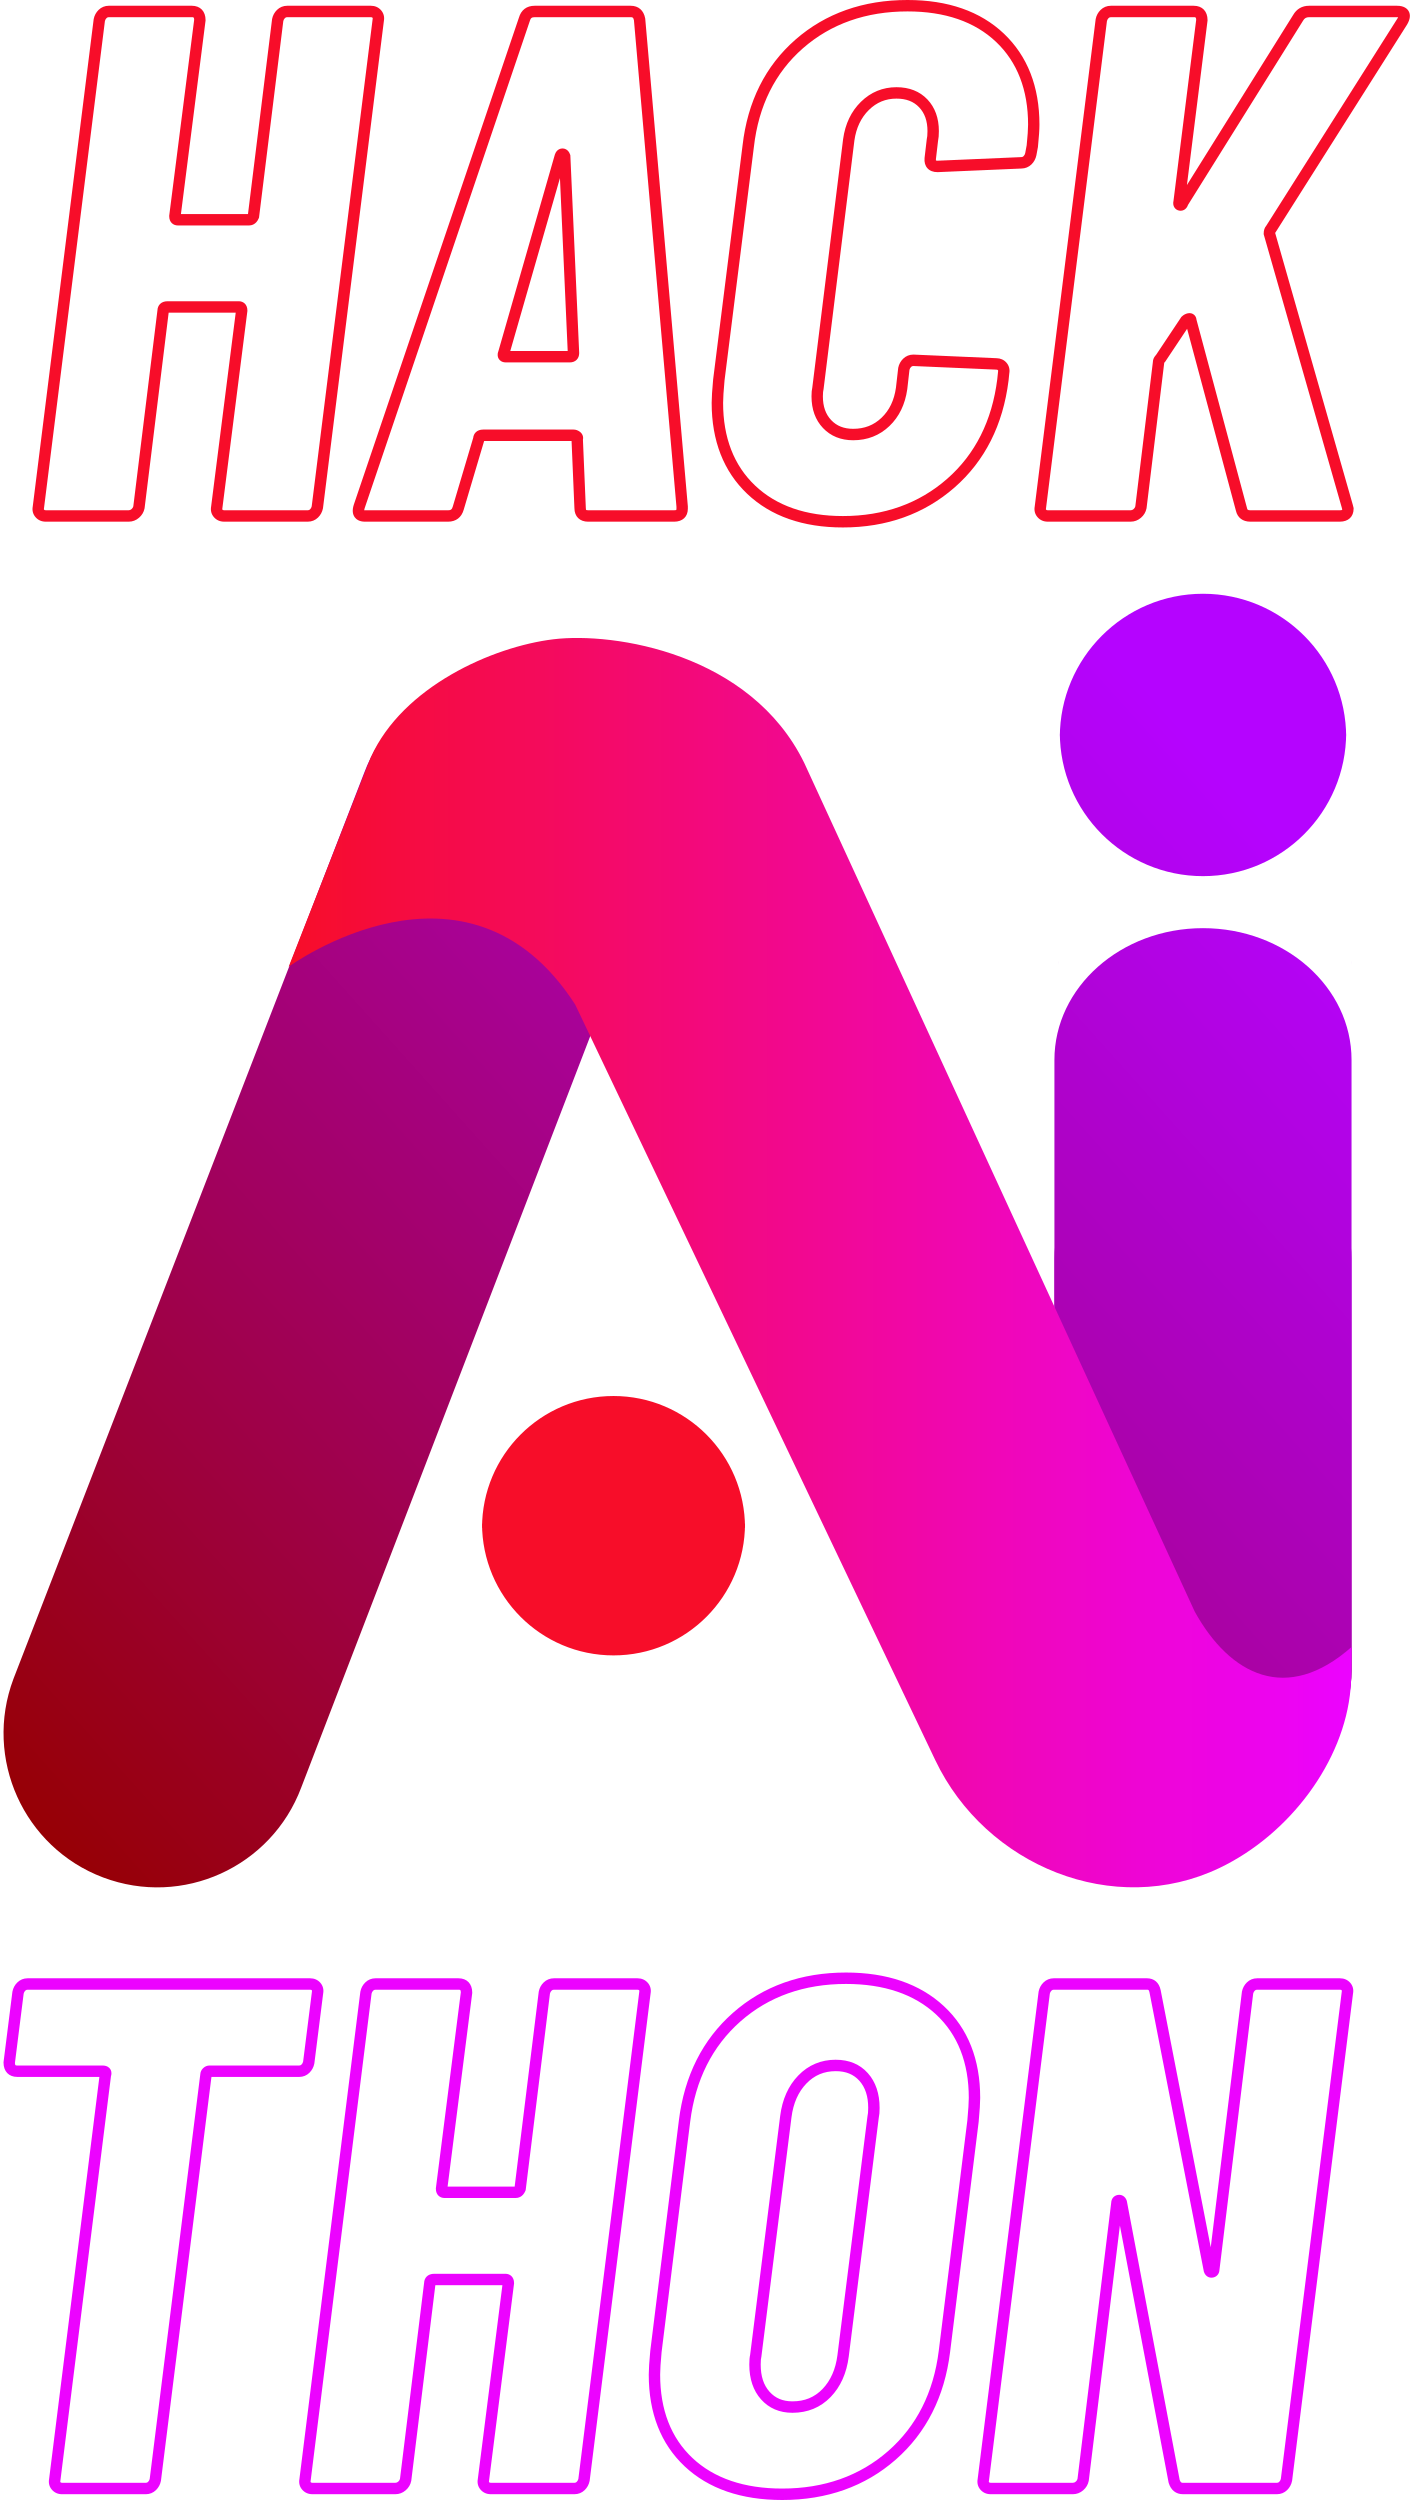
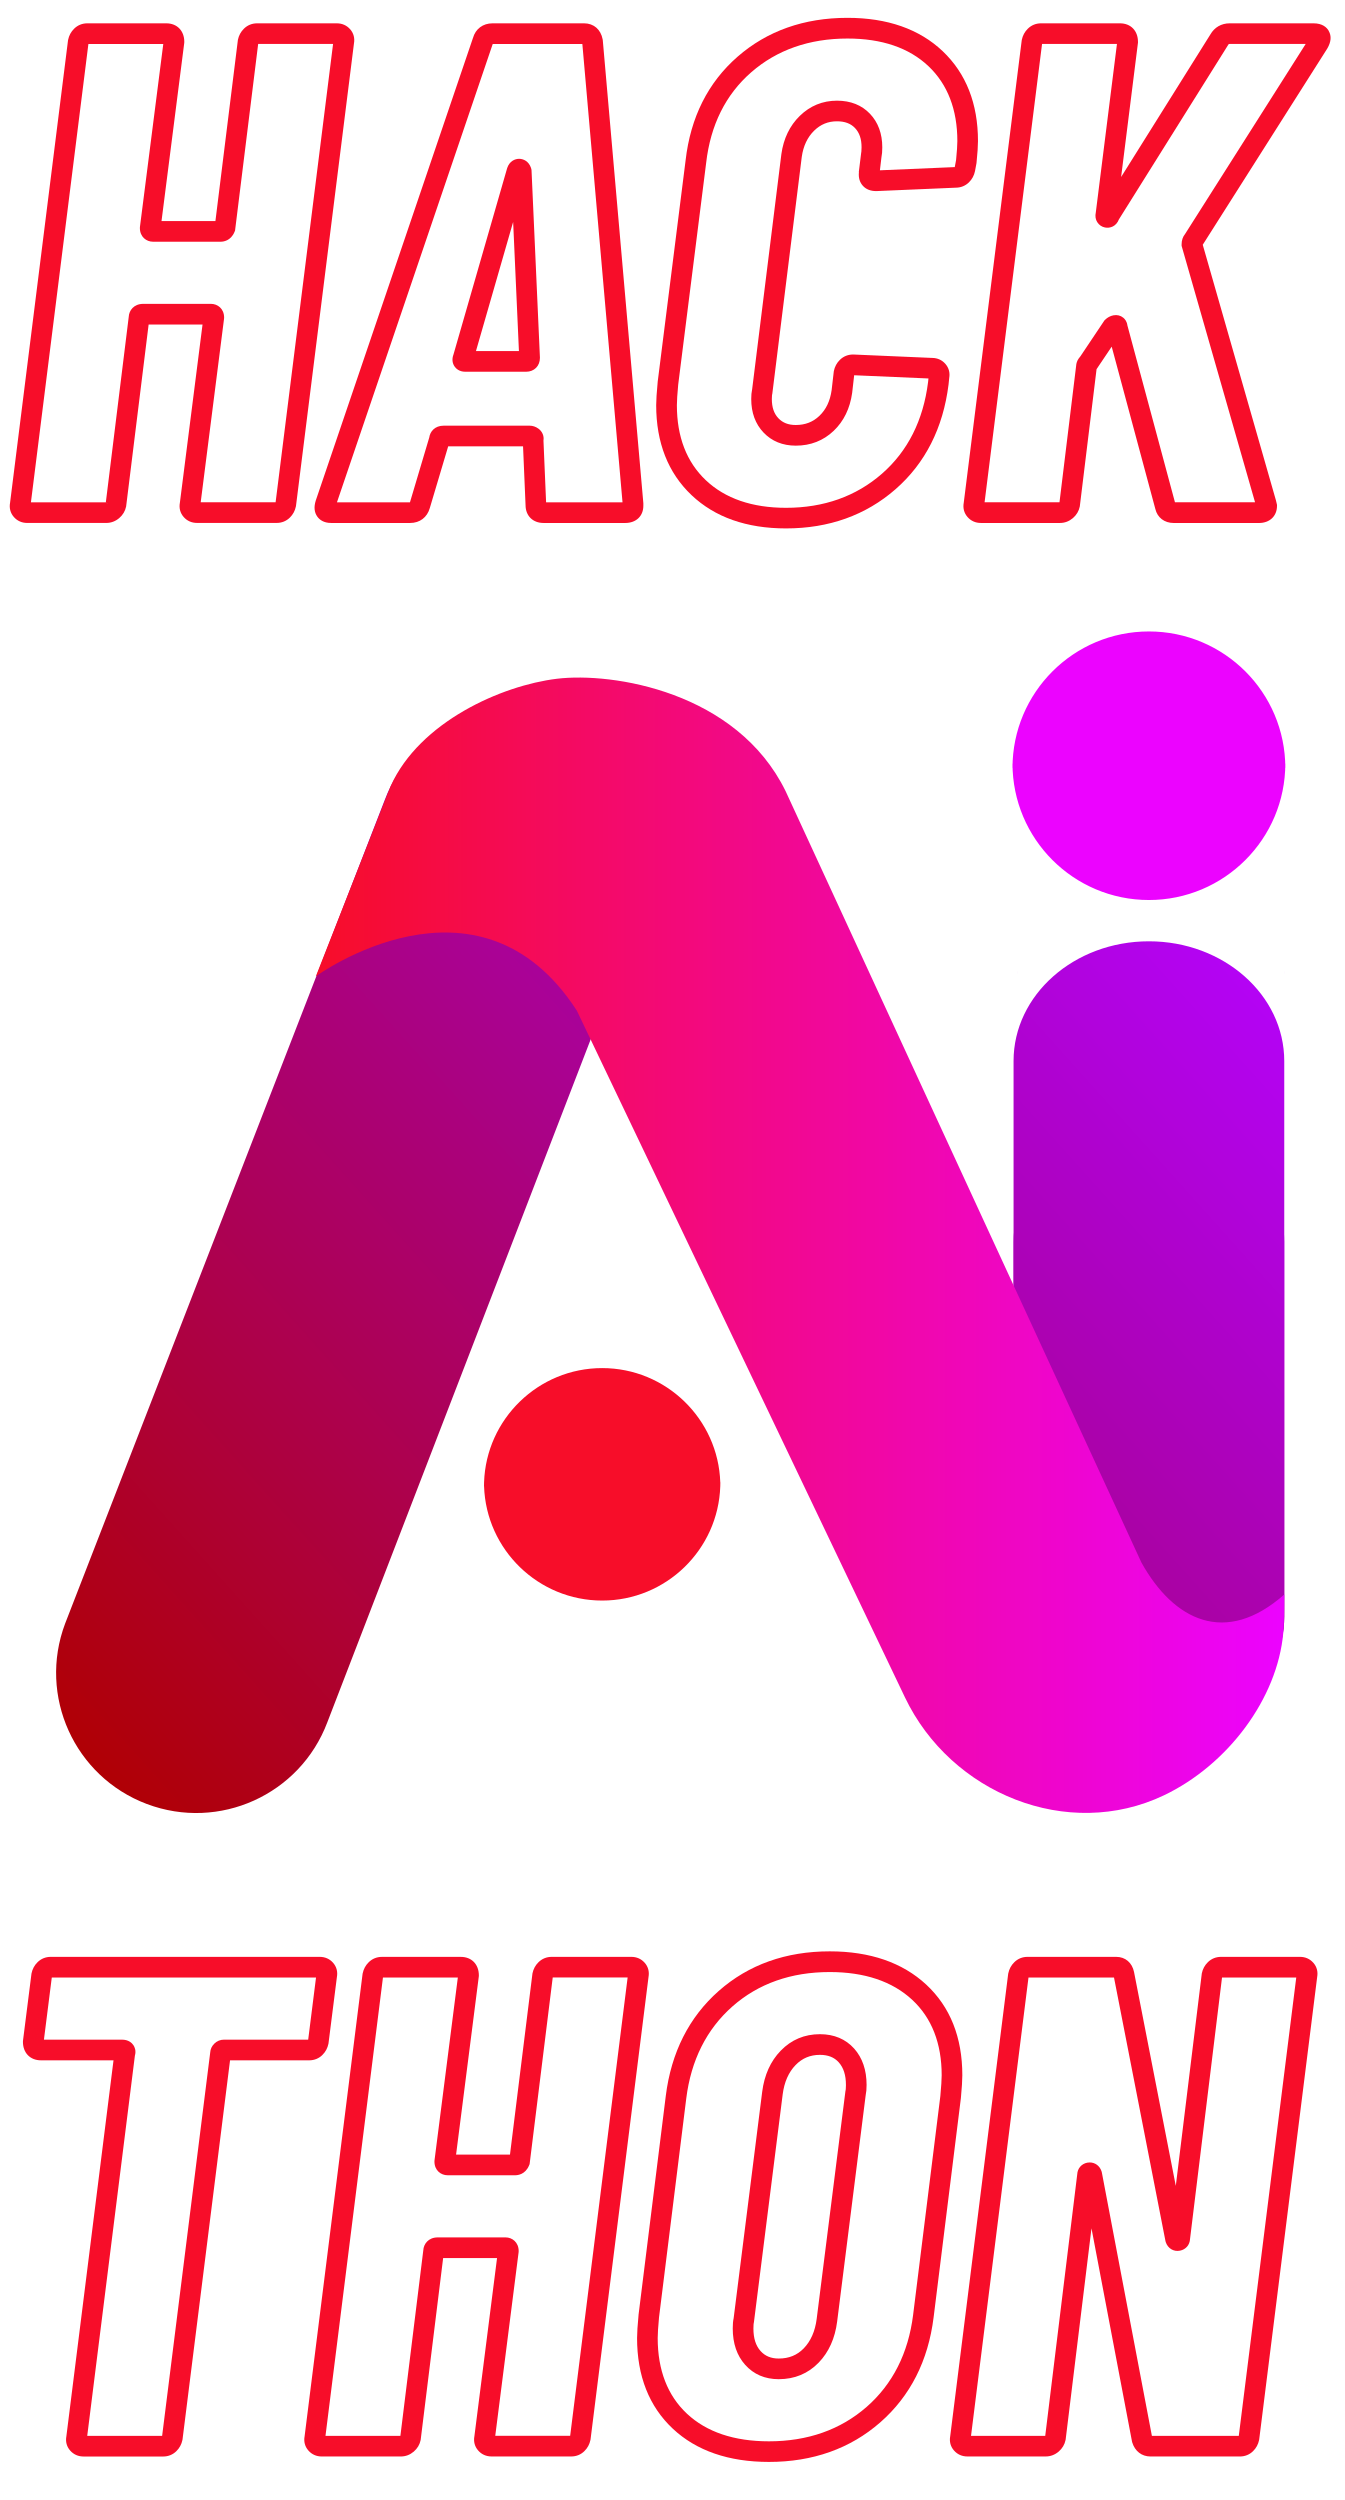
- <svg xmlns="http://www.w3.org/2000/svg" xmlns:xlink="http://www.w3.org/1999/xlink" fill="none" height="287" viewBox="0 0 162 287" width="162">
-   <linearGradient id="a">
-     <stop offset="0" stop-color="#960000" />
-     <stop offset="1" stop-color="#b503ff" />
-   </linearGradient>
-   <linearGradient id="b" gradientUnits="userSpaceOnUse" x1="39.683" x2="179.183" xlink:href="#a" y1="256.737" y2="131.882" />
-   <linearGradient id="c" gradientUnits="userSpaceOnUse" x1="33.997" x2="173.497" xlink:href="#a" y1="250.385" y2="125.529" />
-   <linearGradient id="d" gradientUnits="userSpaceOnUse" x1="18.297" x2="158.577" xlink:href="#a" y1="234.006" y2="108.84" />
-   <linearGradient id="e" gradientUnits="userSpaceOnUse" x1="3.363" x2="143.643" xlink:href="#a" y1="217.159" y2="91.993" />
-   <linearGradient id="f" gradientUnits="userSpaceOnUse" x1="-15.878" x2="137.574" xlink:href="#a" y1="222.893" y2="85.551" />
-   <linearGradient id="g" gradientUnits="userSpaceOnUse" x1="-14.403" x2="125.721" xlink:href="#a" y1="194.271" y2="68.86" />
-   <linearGradient id="h" gradientUnits="userSpaceOnUse" x1="33.143" x2="155.161" y1="144.949" y2="144.949">
-     <stop offset="0" stop-color="#f70d29" />
-     <stop offset="1" stop-color="#ec03ff" />
-   </linearGradient>
-   <path d="m138.102 129.395c-9.419 0-17.055 6.774-17.055 15.13v47.35c0 8.355 7.636 15.13 17.055 15.13s17.055-6.775 17.055-15.13v-47.35c0-8.356-7.636-15.13-17.055-15.13z" fill="url(#b)" />
-   <path d="m138.102 106.553c-9.419 0-17.055 6.774-17.055 15.13v70.098c0 8.356 7.636 15.13 17.055 15.13s17.055-6.774 17.055-15.13v-70.098c0-8.356-7.636-15.13-17.055-15.13z" fill="url(#c)" />
-   <g opacity=".2">
-     <path d="m155.158 110.26c0 .083-.013.163-.013.246 0 .084.013.163.013.247z" fill="url(#d)" />
-     <path d="m121.551 110.755c0-.084.013-.163.013-.247 0-.083-.013-.163-.013-.246z" fill="url(#e)" />
+ <svg xmlns="http://www.w3.org/2000/svg" xmlns:xlink="http://www.w3.org/1999/xlink" viewBox="0 0 578 1075">
+   <defs>
+     <style>
+       .cls-1 {
+         mix-blend-mode: overlay;
+         opacity: .2;
+       }
+ 
+       .cls-2 {
+         fill: url(#linear-gradient);
+       }
+ 
+       .cls-2, .cls-3, .cls-4, .cls-5, .cls-6, .cls-7, .cls-8 {
+         stroke-width: 0px;
+       }
+ 
+       .cls-9 {
+         fill: #ec03ff;
+         stroke: #ec03ff;
+         stroke-miterlimit: 10;
+         stroke-width: 5.13px;
+       }
+ 
+       .cls-3 {
+         fill: url(#linear-gradient-4);
+       }
+ 
+       .cls-4 {
+         fill: url(#linear-gradient-2);
+       }
+ 
+       .cls-5 {
+         fill: url(#linear-gradient-3);
+       }
+ 
+       .cls-6 {
+         fill: url(#linear-gradient-5);
+       }
+ 
+       .cls-7 {
+         fill: url(#linear-gradient-6);
+       }
+ 
+       .cls-10 {
+         isolation: isolate;
+       }
+ 
+       .cls-8 {
+         fill: #f70d29;
+       }
+     </style>
+     <linearGradient id="linear-gradient" x1="158.15" y1="915.98" x2="633.14" y2="489.78" gradientUnits="userSpaceOnUse">
+       <stop offset="0" stop-color="#960000" />
+       <stop offset="1" stop-color="#b503ff" />
+     </linearGradient>
+     <linearGradient id="linear-gradient-2" x1="138.75" y1="894.36" x2="613.74" y2="468.16" xlink:href="#linear-gradient" />
+     <linearGradient id="linear-gradient-3" x1="86.49" y1="836.12" x2="561.48" y2="409.91" xlink:href="#linear-gradient" />
+     <linearGradient id="linear-gradient-4" x1="35.34" y1="779.11" x2="510.32" y2="352.9" xlink:href="#linear-gradient" />
+     <linearGradient id="linear-gradient-5" x1="-26.41" y1="703.35" x2="450.69" y2="275.25" gradientUnits="userSpaceOnUse">
+       <stop offset="0" stop-color="#b00000" />
+       <stop offset="1" stop-color="#a503ff" />
+     </linearGradient>
+     <linearGradient id="linear-gradient-6" x1="135.82" y1="535.46" x2="552.23" y2="535.46" gradientUnits="userSpaceOnUse">
+       <stop offset="0" stop-color="#f70d29" />
+       <stop offset="1" stop-color="#ec03ff" />
+     </linearGradient>
+   </defs>
+   <g class="cls-10">
+     <g id="Layer_2" data-name="Layer 2">
+       <g>
+         <g>
+           <g>
+             <path class="cls-2" d="M494.03,482.51c-32.14,0-58.2,23.06-58.2,51.5v161.18c0,28.44,26.06,51.5,58.2,51.5s58.2-23.06,58.2-51.5v-161.18c0-28.44-26.06-51.5-58.2-51.5Z" />
+             <path class="cls-4" d="M494.03,404.76c-32.14,0-58.2,23.06-58.2,51.5v238.62c0,28.44,26.06,51.5,58.2,51.5s58.2-23.06,58.2-51.5v-238.62c0-28.44-26.06-51.5-58.2-51.5Z" />
+             <g class="cls-1">
+               <path class="cls-5" d="M552.23,417.38c0,.28-.04.55-.05.83,0,.28.05.55.05.83v-1.67Z" />
+               <path class="cls-3" d="M437.54,419.05c0-.28.04-.55.05-.83,0-.28-.05-.55-.05-.83v1.67Z" />
+             </g>
+           </g>
+           <path class="cls-9" d="M550.12,328.34v1.84c0-30.98-25.11-56.09-56.09-56.09s-56.09,25.12-56.09,56.09v-1.84c0,30.98,25.12,56.1,56.09,56.1s56.09-25.12,56.09-56.1Z" />
+           <path class="cls-6" d="M63.14,775.72c-31.13-11.73-46.86-46.48-35.13-77.6l137.43-354.14c11.73-31.13,46.47-46.86,77.61-35.13v-2.23c31.13,11.72,46.86,46.47,35.13,77.6l-137.43,356.37c-11.73,31.13-46.47,46.86-77.6,35.13h0Z" />
+         </g>
+         <path class="cls-7" d="M552.23,685.64c-25.32,22.34-47.57,11.14-61.43-13.77l-153.01-331.71c-20.99-42.85-74.45-51.17-98.28-48.3-23.83,2.88-59.02,18.51-71.49,46.06l-32.21,81.9s69.81-51,112.26,14.81l141.07,295.26c19.75,41.35,70.04,61.83,111.39,42.08,27.45-13.12,48.77-41.61,51.28-69.86.41-4.56.41-16.48.41-16.48Z" />
+         <path class="cls-8" d="M309.72,637.43c-.88-27.25-23.32-49.15-50.78-49.15s-49.91,21.9-50.79,49.15l-.03,1.66h.03c.88,27.25,23.32,49.15,50.79,49.15s49.9-21.9,50.78-49.15l.03-1.66h-.03Z" />
+       </g>
+       <g>
+         <path class="cls-8" d="M150.6,12.63l-.05-.06c-1.46-1.66-3.44-2.54-5.74-2.54h-34.25c-2.17,0-4.13.79-5.66,2.3-1.35,1.32-2.22,2.94-2.6,4.79l-9.67,77.94h-23.18l9.77-76.56.03-.5c0-4.77-3.11-7.97-7.75-7.97h-33.95c-2.17,0-4.13.79-5.66,2.3-1.35,1.32-2.22,2.93-2.6,4.8l-.04.2L4.33,216.18c-.42,2.31.14,4.44,1.64,6.14,1.46,1.67,3.44,2.55,5.75,2.55h33.95c2.09,0,3.97-.71,5.6-2.1,1.56-1.34,2.56-3.01,2.96-4.97l9.68-78.26h23.18l-9.74,76.63c-.43,2.31.14,4.44,1.63,6.14,1.46,1.67,3.45,2.55,5.75,2.55h34.25c2.17,0,4.13-.79,5.66-2.3,1.34-1.31,2.21-2.92,2.59-4.78l.04-.21,24.93-198.87c.41-2.28-.14-4.38-1.6-6.09ZM90.73,130.66h-29.14c-4.09,0-6.1,2.9-6.23,5.53l-9.85,79.8H13.3L38.01,18.91h32.2l-10.03,78.62-.03.5c0,3.88,2.84,5.91,5.64,5.91h29.14c.98,0,4.3-.3,5.91-4.23l.23-.55,9.94-80.26h32.21s-24.71,197.08-24.71,197.08h-32.21l10.03-78.85.04-.56c0-3.88-2.84-5.91-5.64-5.91ZM46.34,216.55l-.63-.35.18.02.45.33s0,0,0,0ZM45.51,216.03v.06s-.06-.03-.06-.03c.01,0,.03-.02.06-.03Z" />
+         <path class="cls-8" d="M259.18,17.21l-.05-.32c-.79-4.23-3.85-6.86-7.97-6.86h-39.36c-4.15,0-7.31,2.37-8.43,6.31l-67.61,198.95c-.86,2.76-.62,5.09.73,6.92.89,1.22,2.65,2.67,5.91,2.67h33.95c4.17,0,7.34-2.41,8.47-6.43l7.9-26.52h32.19l1.08,25.34c.03,4.55,3.14,7.61,7.75,7.61h35.15c4.63,0,7.75-2.97,7.75-7.38v-1.12s-17.45-199.16-17.45-199.16ZM231.54,184.33c-1.18-.86-2.46-1.29-3.82-1.29h-36.95c-3.81,0-5.84,2.54-6.19,5.08l-8.3,27.88h-31.39L211.82,19.07l.05-.16h38.54l17.27,197.08h-32.86l-1.13-26.56c.32-1.93-.49-3.88-2.15-5.1Z" />
+         <path class="cls-8" d="M228.32,72.17c-.98-2.86-3.28-3.88-5.1-3.88s-4.15,1.03-5.13,3.96l-23.11,80.24c-.68,1.82-.52,3.61.45,5.05.58.86,1.96,2.31,4.66,2.31h26.14c1.68,0,3.19-.59,4.27-1.67,1.08-1.08,1.67-2.6,1.67-4.34l-3.62-80.77-.22-.9ZM223.15,150.97h-18.49l15.99-55.53,2.49,55.53Z" />
+         <path class="cls-8" d="M369.33,73.98v.1c-.23,2.36.35,4.32,1.71,5.82,1.37,1.51,3.29,2.27,5.73,2.27h.06l34.23-1.47c2.14-.02,4.07-.81,5.59-2.3,1.34-1.31,2.21-2.93,2.6-4.82l.62-3.32.04-.32c.42-4.12.62-7.16.62-9.28,0-16.1-5.12-29.11-15.21-38.68-10.03-9.5-23.79-14.31-40.91-14.31-18.65,0-34.54,5.62-47.23,16.69-12.73,11.1-20.25,26.1-22.37,44.57l-12.02,95.36v.11c-.42,4.4-.63,7.71-.63,9.83,0,16.11,5.12,29.12,15.21,38.68,10.02,9.5,23.68,14.31,40.61,14.31,18.45,0,34.29-5.67,47.08-16.84,12.8-11.18,20.48-26.33,22.82-45.06l.28-2.78c.4-2.28-.17-4.39-1.66-6.09-1.44-1.64-3.39-2.52-5.59-2.54l-33.96-1.47h-.14c-2.17,0-4.13.79-5.66,2.3-1.35,1.32-2.22,2.94-2.61,4.88l-.94,8.15c-.67,4.7-2.39,8.32-5.27,11.06-2.77,2.64-6.09,3.92-10.16,3.92-3.17,0-5.6-.94-7.45-2.89-1.91-2-2.83-4.71-2.83-8.27,0-1.4.12-1.99.16-2.14l.05-.21,12.66-101.79c.66-4.66,2.44-8.44,5.32-11.26,2.77-2.71,5.98-4.03,9.81-4.03,3.37,0,5.9.94,7.75,2.88,1.91,2.01,2.83,4.71,2.83,8.27,0,1.74-.15,2.38-.17,2.44l-1.01,8.23ZM323.39,167.56c-.24,1.09-.36,2.41-.36,4.03,0,5.87,1.78,10.71,5.28,14.39,3.56,3.75,8.23,5.65,13.89,5.65,6.36,0,11.84-2.14,16.28-6.37,4.33-4.12,7.01-9.61,7.95-16.33l.86-7.57,31.95,1.38-.17,1.57c-2.06,16.45-8.74,29.71-19.84,39.4-11.13,9.72-25,14.65-41.24,14.65-14.58,0-26.19-4-34.5-11.88-8.25-7.81-12.43-18.66-12.43-32.23,0-1.84.19-4.85.57-8.9l12.02-95.34c1.86-16.24,8.38-29.34,19.39-38.94,11.03-9.62,24.96-14.5,41.39-14.5,14.77,0,26.48,4,34.8,11.88,8.25,7.82,12.43,18.67,12.43,32.23,0,1.77-.19,4.54-.55,8.16l-.56,3.01-32.19,1.38.66-5.61c.24-1.11.36-2.52.36-4.29,0-5.86-1.78-10.7-5.28-14.39-3.56-3.75-8.34-5.65-14.18-5.65-6.19,0-11.58,2.21-16.03,6.56-4.31,4.22-6.97,9.74-7.9,16.42l-12.59,101.3Z" />
+         <path class="cls-8" d="M571.35,13.26h0c-.86-1.48-2.7-3.23-6.53-3.23h-36.05c-3.58,0-6.54,1.71-8.3,4.77l-38.39,61.31,7.25-57.79v-.32c0-4.77-3.1-7.97-7.74-7.97h-33.95c-2.17,0-4.12.79-5.66,2.3-1.35,1.32-2.22,2.94-2.6,4.8l-.04.2-24.93,198.86c-.42,2.31.14,4.43,1.64,6.14,1.46,1.67,3.45,2.55,5.75,2.55h33.95c2.09,0,3.97-.71,5.6-2.1,1.56-1.34,2.56-3.02,2.96-4.98l7.21-59.06,6.51-9.68,18.76,69.78c.87,3.73,3.91,6.05,7.92,6.05h36.65c4.63,0,7.75-2.97,7.75-7.38v-.43l-.45-1.9-31.48-109.93,53.49-84.29.07-.11c1.66-2.84,1.86-5.39.6-7.56ZM471.86,95.58c.75,1.18,1.92,1.98,3.29,2.24,2.16.44,4.83-.47,5.98-3.48l46.91-74.92.07-.12c.22-.4.26-.4.64-.4h32.69l-51.87,81.74c-.48.58-.85,1.25-1.09,1.97-.26.76-.39,1.57-.39,2.48v.62l31.58,110.27h-34.44l-20.45-76.06c-.21-1.7-1.08-2.74-1.78-3.31-1.16-.96-2.67-1.32-4.24-1.02-1.36.27-2.56.92-3.58,1.92l-.26.25-10.34,15.45c-.28.31-.54.65-.78,1-.65.94-1.02,2.06-1.07,3.16l-7.15,58.61h-32.21l24.71-197.08h32.21l-9.09,72.42c-.35,1.6-.13,3.03.64,4.25Z" />
+       </g>
+       <g>
+         <path class="cls-8" d="M138.63,883.63c1.34-1.31,2.21-2.92,2.61-4.86l3.62-28.6c.43-2.32-.13-4.46-1.64-6.18-1.46-1.66-3.45-2.54-5.74-2.54H21.81c-2.17,0-4.13.79-5.66,2.3-1.35,1.32-2.22,2.94-2.61,4.87l-3.65,28.85-.03.5c0,4.77,3.11,7.97,7.75,7.97h31.2l-20.27,161.67c-.43,2.31.14,4.44,1.64,6.14,1.46,1.67,3.44,2.55,5.75,2.55h34.25c2.17,0,4.13-.79,5.66-2.3,1.34-1.31,2.21-2.92,2.6-4.79l.04-.2,20.44-163.07h34.05c2.17,0,4.13-.79,5.66-2.3ZM58,883.95c.63-2.18-.12-3.76-.63-4.52-.6-.89-2.03-2.38-4.92-2.38H18.89l3.38-26.72h113.62s-3.37,26.72-3.37,26.72h-36.2c-1.58,0-3.02.59-4.16,1.71-1.08,1.06-1.7,2.4-1.77,3.8l-20.67,164.85h-32.21l20.49-163.46Z" />
+         <path class="cls-8" d="M277.21,844l-.09-.11c-1.45-1.6-3.4-2.44-5.65-2.44h-34.25c-2.17,0-4.12.79-5.66,2.3-1.35,1.32-2.22,2.94-2.6,4.81l-9.67,77.93h-23.18l9.77-76.56.03-.5c0-4.77-3.11-7.97-7.75-7.97h-33.95c-2.17,0-4.12.79-5.66,2.3-1.35,1.32-2.22,2.94-2.6,4.8l-.04.19-24.93,198.85c-.43,2.31.14,4.44,1.64,6.14,1.46,1.67,3.44,2.55,5.75,2.55h33.95c2.09,0,3.97-.71,5.6-2.1,1.56-1.34,2.56-3.02,2.96-4.98l9.67-78.25h23.18l-9.74,76.63c-.43,2.31.14,4.44,1.64,6.14,1.46,1.67,3.44,2.55,5.75,2.55h34.25c2.17,0,4.13-.79,5.66-2.3,1.34-1.31,2.21-2.92,2.6-4.79l.04-.2,24.93-198.87c.42-2.3-.15-4.42-1.64-6.14ZM217.39,962.08h-29.14c-4.09,0-6.1,2.9-6.23,5.53l-9.85,79.8h-32.21l24.71-197.08h32.2l-10.03,78.62-.03.5c0,3.88,2.84,5.91,5.64,5.91h29.14c.98,0,4.3-.3,5.91-4.23l.23-.55,9.94-80.26h32.21s-24.71,197.08-24.71,197.08h-32.21l10.03-78.85.04-.56c0-3.88-2.84-5.91-5.64-5.91Z" />
+         <path class="cls-8" d="M352.58,874.7c-6.63,0-12.3,2.38-16.86,7.09-4.38,4.51-7.06,10.46-7.98,17.69l-12.28,97.4c-.25,1.12-.38,2.55-.38,4.37,0,6.4,1.79,11.66,5.33,15.61,3.67,4.11,8.52,6.19,14.43,6.19,6.83,0,12.6-2.38,17.21-7.14,4.34-4.5,7-10.44,7.92-17.63l12.28-97.41c.25-1.12.38-2.55.38-4.36,0-6.39-1.8-11.65-5.34-15.62-3.68-4.1-8.63-6.19-14.73-6.19ZM363.76,896.5c0,1.74-.15,2.38-.17,2.44l-.05.21-12.37,98c-.67,5.27-2.54,9.52-5.54,12.63-2.86,2.95-6.39,4.39-10.78,4.39-3.31,0-5.87-1.06-7.81-3.23-2.07-2.31-3.07-5.48-3.07-9.69,0-1.71.13-2.32.16-2.42l.05-.21,12.37-98.02c.67-5.27,2.54-9.52,5.54-12.62,2.86-2.95,6.29-4.39,10.48-4.39,3.51,0,6.16,1.05,8.1,3.22,2.07,2.32,3.08,5.49,3.08,9.7Z" />
+         <path class="cls-8" d="M413.18,902.2c.42-4.5.62-7.72.62-9.83,0-16.32-5.23-29.44-15.54-39.01-10.22-9.47-24.18-14.28-41.47-14.28-18.86,0-34.91,5.72-47.7,17-12.8,11.28-20.47,26.47-22.8,45.15l-11.72,94.17v.12c-.42,4.4-.63,7.71-.63,9.83,0,16.31,5.17,29.43,15.37,38.99,10.12,9.49,24.03,14.29,41.34,14.29,18.84,0,34.94-5.71,47.84-16.99,12.9-11.28,20.63-26.48,22.96-45.17l11.72-94.2v-.09ZM404.92,892.38c0,1.79-.19,4.8-.57,8.92l-11.71,94.1c-2.06,16.46-8.79,29.77-20,39.58-11.23,9.81-25.36,14.79-41.99,14.79-14.99,0-26.85-4-35.27-11.89-8.34-7.81-12.57-18.75-12.57-32.51,0-1.83.19-4.84.57-8.9l11.71-94.12c2.05-16.46,8.74-29.78,19.86-39.59s25.2-14.78,41.83-14.78c14.99,0,26.91,4.01,35.44,11.91,8.43,7.82,12.7,18.75,12.7,32.49Z" />
+         <path class="cls-8" d="M564.73,844h0c-1.46-1.67-3.44-2.55-5.74-2.55h-33.95c-2.17,0-4.13.79-5.66,2.3-1.35,1.32-2.22,2.94-2.6,4.8l-11.19,91.38-17.96-91.99c-.83-4-3.76-6.49-7.65-6.49h-38.16c-2.17,0-4.13.79-5.66,2.3-1.35,1.32-2.22,2.94-2.6,4.8l-.04.19-24.93,198.85c-.42,2.31.14,4.44,1.64,6.14,1.46,1.67,3.44,2.55,5.75,2.55h33.65c2.09,0,3.97-.71,5.6-2.1,1.56-1.34,2.56-3.02,2.96-4.97l.03-.13,11.12-90.9,17.42,91.67.09.36c1.17,3.81,4.1,6.08,7.85,6.08h38.46c2.17,0,4.13-.79,5.66-2.3,1.34-1.31,2.21-2.92,2.59-4.78l.04-.21,24.93-198.87c.42-2.3-.15-4.42-1.64-6.14ZM557.39,850.33l-24.71,197.08h-37.37s-21.52-113.27-21.52-113.27l-.15-.54c-.79-2.32-2.79-3.75-5.07-3.75-.35,0-.7.03-1.06.1-2.49.5-4.18,2.49-4.3,5l-13.76,112.46h-31.91l24.71-197.08h36.77l22.12,113.28.13.5c.91,2.71,3.42,4.23,6.11,3.68,2.51-.49,4.21-2.48,4.33-5l13.76-112.46h31.91Z" />
+       </g>
+     </g>
  </g>
-   <path d="m154.541 84.102v.542c0-9.102-7.359-16.48-16.435-16.48-9.077 0-16.438 7.378-16.438 16.48v-.542c0 9.102 7.359 16.48 16.438 16.48 9.078 0 16.435-7.378 16.435-16.48z" fill="url(#f)" />
-   <path d="m11.838 215.532c-9.122-3.447-13.73-13.654-10.294-22.797l40.272-104.038c3.436-9.145 13.617-13.765 22.741-10.32v-.656c9.122 3.445 13.732 13.654 10.294 22.797l-40.27 104.692c-3.436 9.145-13.617 13.765-22.741 10.322z" fill="url(#g)" />
-   <path d="m155.161 189.071c-7.418 6.562-13.94 3.272-18-4.047l-44.837-97.447c-6.151-12.588-21.814-15.034-28.798-14.187s-17.295 5.438-20.948 13.531l-9.439 24.061s20.457-14.983 32.898 4.351l41.337 86.74c5.788 12.149 20.522 18.166 32.64 12.363 8.044-3.854 14.291-12.223 15.026-20.524.12-1.341.12-4.84.12-4.84z" fill="url(#h)" />
-   <g fill="#f70d29">
-     <path d="m85.227 174.907v.488c0-8.192-6.624-14.833-14.795-14.833s-14.795 6.641-14.795 14.833v-.488c0 8.192 6.624 14.833 14.795 14.833s14.795-6.641 14.795-14.833z" stroke="#f70d29" stroke-miterlimit="10" stroke-width=".6" />
-     <path d="m43.746 1.174c-.293-.335-.697-.513-1.166-.513h-9.607c-.451 0-.856.165-1.174.476-.292.287-.482.638-.562 1.042l-.004.025-2.764 22.368h-7.698l2.823-22.18.005-.041v-.042c0-1.017-.606-1.649-1.581-1.649h-9.523c-.45 0-.856.165-1.174.476-.292.287-.482.638-.562 1.042l-.005.024-6.994 55.934c-.088.469.023.897.322 1.238.293.337.696.515 1.168.515h9.523c.441 0 .84-.151 1.184-.448.336-.289.55-.649.636-1.07l.005-.025 2.764-22.452h7.698l-2.821 22.241c-.088.469.023.897.322 1.238.293.337.696.515 1.168.515h9.607c.451 0 .856-.165 1.174-.476.29-.285.48-.635.562-1.04l.005-.025 6.992-55.935c.087-.467-.025-.895-.324-1.239zm-.964 1.006-.005.024-6.994 55.927c-.032.139-.093.249-.192.345-.074.073-.149.102-.259.102h-9.607c-.124 0-.157-.037-.183-.067-.021-.024-.039-.045-.019-.139l.005-.025 2.868-22.612.005-.041v-.042c0-.739-.498-1.07-.991-1.07h-8.174c-.777 0-1.138.505-1.159 1.021l-2.773 22.526c-.03.123-.095.224-.203.317-.105.091-.208.131-.332.131h-9.522c-.124 0-.157-.037-.183-.067-.021-.024-.039-.045-.019-.139l.005-.025 6.994-55.929c.031-.137.092-.246.191-.343.074-.073.149-.102.259-.102h9.523c.196 0 .267 0 .273.298l-2.86 22.461-.005.041v.042c0 .739.498 1.069.991 1.069h8.174c.233 0 .808-.08 1.111-.821l.034-.081 2.788-22.564c.031-.137.092-.246.191-.343.074-.073.149-.102.259-.102h9.607c.124 0 .159.04.181.065.021.024.04.046.021.143z" />
-     <path d="m74.067 2.107c-.172-.918-.774-1.445-1.654-1.445h-11.039c-.911 0-1.552.486-1.805 1.371l-18.955 55.915-.005.015c-.183.587-.144 1.064.116 1.419.17.231.512.508 1.181.508h9.523c.916 0 1.558-.492 1.808-1.384l2.342-7.882h10.037l.327 7.716c.006.957.611 1.551 1.581 1.551h9.86c.975 0 1.581-.569 1.581-1.483v-.277l-4.89-55.96-.009-.064zm3.59 56.3c0 .074-.01.117-.016.133-.018.01-.089.039-.256.039h-9.86c-.183 0-.237-.039-.237-.039s-.035-.05-.035-.215l-.333-7.852c.078-.337-.051-.684-.357-.91-.227-.166-.47-.25-.722-.25h-10.365c-.743 0-1.106.463-1.154.956l-2.338 7.87-.004.012c-.09.325-.224.43-.55.43h-9.523c-.041 0-.074-.002-.1-.005.005-.047.019-.117.048-.212l18.958-55.925.011-.035c.091-.326.225-.43.55-.43h11.039c.163 0 .292 0 .363.346l4.882 55.868z" />
-     <path d="m65.445 17.734c-.22-.641-.722-.691-.871-.691-.149 0-.657.05-.873.696l-.005.014-6.484 22.571c-.161.424-.058.718.058.893.118.177.356.388.814.388h7.332c.643 0 1.075-.43 1.075-1.07l-1.016-22.711-.031-.089zm-6.864 22.558 5.701-19.846.889 19.846z" />
-     <path d="m119.149 16.909.007-.053c.115-1.14.172-1.973.172-2.548 0-4.358-1.373-7.873-4.081-10.446-2.699-2.562-6.423-3.862-11.068-3.862-5.083 0-9.411 1.53-12.859 4.547-3.455 3.022-5.5 7.116-6.076 12.161l-3.37 26.807-.003.021c-.114 1.219-.172 2.13-.172 2.708 0 4.361 1.373 7.875 4.08 10.446 2.696 2.563 6.392 3.862 10.984 3.862 5.028 0 9.341-1.544 12.818-4.588 3.478-3.045 5.565-7.178 6.202-12.285l.083-.814c.083-.465-.028-.888-.325-1.231-.29-.332-.688-.508-1.15-.513l-9.51-.414h-.028c-.451 0-.856.164-1.174.476-.292.287-.482.638-.563 1.042l-.261 2.28c-.207 1.46-.749 2.59-1.656 3.456-.893.853-1.959 1.267-3.257 1.267-1.059 0-1.882-.325-2.518-.996-.644-.679-.957-1.573-.957-2.733 0-.412.035-.633.064-.747l.01-.041 3.544-28.581c.203-1.442.762-2.622 1.663-3.507.893-.876 1.929-1.302 3.166-1.302 1.115 0 1.966.326 2.602.996.644.68.958 1.574.958 2.734 0 .502-.04.737-.065.833l-.01.041-.258 2.194-.001.015c-.046.491.066.888.331 1.182.268.295.66.446 1.162.446l9.623-.414c.444-.004.844-.169 1.159-.476.289-.285.478-.635.562-1.04l.171-.922zm-1.291-.213-.162.876c-.031.146-.093.261-.196.362-.073.073-.149.102-.259.102l-9.619.414c-.096-.001-.149-.013-.176-.021-.005-.025-.011-.077-.003-.165l.247-2.104c.062-.273.093-.637.093-1.108 0-1.491-.443-2.715-1.317-3.638-.885-.931-2.079-1.403-3.55-1.403-1.575 0-2.948.564-4.081 1.676-1.113 1.093-1.801 2.528-2.044 4.266l-3.536 28.517c-.064.269-.094.606-.094 1.03 0 1.492.444 2.716 1.318 3.637.882.931 2.049 1.404 3.466 1.404 1.628 0 3.027-.548 4.159-1.629 1.116-1.064 1.805-2.487 2.051-4.231l.251-2.219c.031-.135.092-.244.191-.341.072-.07.144-.1.247-.102l9.506.413h.028c.124 0 .159.04.181.065.021.024.04.046.021.143l-.093.883c-.597 4.775-2.535 8.629-5.763 11.454-3.232 2.83-7.255 4.265-11.957 4.265-4.246 0-7.639-1.178-10.083-3.502-2.436-2.313-3.672-5.507-3.672-9.494 0-.537.056-1.403.165-2.576l3.37-26.805c.539-4.717 2.435-8.529 5.637-11.33 3.204-2.802 7.242-4.224 12-4.224 4.299 0 7.72 1.178 10.168 3.502 2.436 2.316 3.672 5.51 3.672 9.494 0 .518-.055 1.323-.163 2.389z" />
-     <path d="m161.71 1.274c-.164-.28-.527-.612-1.322-.612h-10.113c-.796 0-1.426.368-1.825 1.064l-12.191 19.516 2.368-18.89v-.041c0-1.017-.607-1.649-1.582-1.649h-9.522c-.45 0-.856.165-1.174.476-.292.287-.482.638-.563 1.042l-.004.024-6.995 55.932c-.088.468.023.895.322 1.238.293.336.696.514 1.167.514h9.522c.441 0 .84-.151 1.184-.448.337-.289.55-.649.636-1.07l.006-.026 2.025-16.657.005-.039v-.002c.024-.032.043-.053.056-.066l.048-.047 2.523-3.788 5.606 20.901c.184.789.783 1.242 1.646 1.242h10.28c.975 0 1.581-.569 1.581-1.483v-.082l-.104-.411-8.904-31.177.018-.017 15.125-23.893.013-.021c.35-.602.407-1.116.167-1.531zm-1.291.862-15.045 23.767c-.099.114-.175.247-.225.396-.051.15-.077.315-.077.503v.092l8.956 31.354.058.229c-.004.033-.009.054-.014.064-.018.009-.089.039-.256.039h-10.281c-.32 0-.342-.098-.373-.233l-.003-.013-5.8-21.623c-.027-.302-.171-.483-.294-.585-.187-.155-.432-.212-.695-.161-.267.054-.505.182-.708.381l-.048.047-2.87 4.309c-.071.076-.137.16-.197.25-.122.178-.19.389-.198.613l-2.015 16.567c-.03.122-.094.223-.201.316-.106.091-.208.131-.332.131h-9.523c-.124 0-.157-.037-.18-.065l-.002-.002c-.021-.024-.039-.045-.019-.139l.005-.025 6.995-55.929c.031-.137.091-.247.19-.343.075-.073.149-.102.259-.102h9.523c.196 0 .267 0 .273.299l-2.603 20.771c-.067.298-.034.555.099.766.122.192.316.323.542.366.383.078.835-.099 1.026-.659l13.183-21.107.015-.025c.165-.292.366-.412.695-.412h10.112c.044 0 .081.002.112.005-.019.043-.045.095-.082.159z" />
-   </g>
-   <path d="m35.52 237.954c.29-.285.48-.635.562-1.04l.005-.025 1.011-8.029c.087-.467-.024-.894-.322-1.237l-.002-.002c-.293-.335-.697-.513-1.166-.513h-32.443c-.451 0-.856.165-1.174.477-.292.287-.482.638-.562 1.042l-.005.024-1.014 8.049-.005.041v.041c0 1.017.606 1.649 1.581 1.649h9.423l-5.771 46.153c-.088.469.023.897.322 1.238.293.337.696.515 1.168.515h9.607c.451 0 .856-.165 1.174-.477.29-.285.48-.635.562-1.04l.005-.025 5.798-46.363h10.073c.451 0 .856-.165 1.174-.477zm-11.454-.834c-.284 0-.545.107-.752.311-.199.195-.31.44-.322.709l-5.807 46.439c-.032.138-.093.248-.192.345-.074.073-.149.102-.258.102h-9.607c-.124 0-.157-.037-.183-.067-.021-.023-.039-.044-.019-.139l.005-.025 5.809-46.452c.129-.4.004-.679-.087-.816-.124-.186-.38-.406-.89-.406h-9.775c-.196 0-.267 0-.273-.299l1.002-7.955c.031-.137.092-.247.192-.345.074-.073.149-.102.259-.102h32.443c.122 0 .158.039.181.065.021.024.04.046.02.143l-.004.024-1.01 8.02c-.032.139-.093.249-.192.346-.074.073-.149.102-.258.102h-10.28z" fill="#ec03ff" />
-   <path d="m74.36 227.621c-.293-.335-.697-.513-1.166-.513h-9.607c-.45 0-.856.165-1.174.477-.293.287-.482.638-.562 1.042l-.004.025-2.764 22.367h-7.698l2.823-22.18.005-.041v-.042c0-1.016-.606-1.649-1.581-1.649h-9.523c-.451 0-.856.165-1.174.477-.292.287-.482.638-.562 1.042l-.005.024-6.994 55.932c-.088.469.023.897.322 1.238.293.337.696.515 1.168.515h9.523c.441 0 .84-.15 1.185-.448.336-.289.55-.649.636-1.069l.005-.025 2.764-22.452h7.698l-2.821 22.241c-.089.469.023.898.322 1.238.293.337.696.515 1.168.515h9.607c.451 0 .856-.165 1.174-.476.29-.286.48-.635.562-1.041l.005-.024 6.995-55.936c.086-.467-.025-.894-.324-1.239zm-.965 1.006-.005.024-6.994 55.927c-.032.138-.093.248-.192.345-.074.073-.149.102-.258.102h-9.607c-.124 0-.157-.037-.183-.067-.021-.023-.039-.044-.019-.139l.004-.025 2.868-22.612.005-.041v-.041c0-.739-.498-1.07-.991-1.07h-8.174c-.777 0-1.138.505-1.159 1.021l-2.773 22.526c-.03.123-.095.224-.202.317-.105.091-.208.131-.333.131h-9.523c-.124 0-.157-.037-.183-.067-.021-.023-.039-.044-.019-.139l.005-.025 6.994-55.928c.031-.137.092-.246.191-.344.074-.073.149-.102.259-.102h9.523c.196 0 .267 0 .273.298l-2.86 22.461-.005.041v.042c0 .739.498 1.069.991 1.069h8.174c.233 0 .808-.08 1.111-.82l.034-.082 2.788-22.563c.031-.137.092-.246.191-.344.074-.073.149-.102.258-.102h9.607c.124 0 .159.04.181.065.021.024.04.045.02.143z" fill="#ec03ff" />
-   <path d="m95.944 236.457c-1.694 0-3.142.61-4.304 1.813-1.136 1.174-1.834 2.734-2.075 4.635l-3.45 27.433c-.064.271-.095.636-.095 1.112 0 1.651.453 2.995 1.346 3.995.911 1.024 2.125 1.543 3.606 1.543 1.748 0 3.225-.61 4.388-1.813 1.135-1.175 1.833-2.734 2.075-4.635l3.45-27.433c.064-.275.094-.639.094-1.111 0-1.647-.452-2.991-1.347-3.995-.914-1.023-2.155-1.542-3.689-1.542zm3.663 6.37-.01.038-3.459 27.508c-.205 1.614-.783 2.921-1.717 3.889-.92.951-2.048 1.413-3.449 1.413-1.108 0-1.968-.361-2.631-1.105-.681-.763-1.013-1.783-1.013-3.12 0-.48.035-.716.064-.83l.01-.04 3.46-27.51c.204-1.613.782-2.921 1.717-3.887.919-.951 2.019-1.414 3.364-1.414 1.162 0 2.051.362 2.714 1.105.682.766 1.013 1.787 1.013 3.121 0 .501-.04.737-.065.833z" fill="#ec03ff" />
-   <path d="m112.354 243.545c.116-1.249.172-2.135.172-2.708 0-4.417-1.403-7.961-4.17-10.533-2.755-2.559-6.534-3.857-11.231-3.857-5.141 0-9.511 1.558-12.988 4.632-3.479 3.074-5.565 7.221-6.199 12.325l-3.287 26.477-.002.02c-.114 1.22-.172 2.131-.172 2.709 0 4.416 1.388 7.959 4.126 10.53 2.725 2.561 6.49 3.86 11.192 3.86 5.139 0 9.522-1.558 13.028-4.63 3.507-3.073 5.607-7.221 6.244-12.328l3.287-26.476.002-.021zm-1.301-.131-3.285 26.465c-.595 4.778-2.549 8.647-5.807 11.502-3.261 2.857-7.355 4.306-12.168 4.306-4.358 0-7.822-1.179-10.297-3.505-2.463-2.313-3.711-5.535-3.711-9.574 0-.536.056-1.402.165-2.577l3.285-26.466c.594-4.778 2.534-8.648 5.767-11.504 3.232-2.856 7.311-4.304 12.123-4.304 4.357 0 7.837 1.18 10.341 3.507 2.489 2.315 3.751 5.535 3.751 9.572 0 .524-.055 1.39-.164 2.577z" fill="#ec03ff" />
-   <path d="m155.002 227.621c-.294-.335-.697-.513-1.166-.513h-9.522c-.451 0-.856.165-1.175.477-.291.287-.481.638-.562 1.042l-.005.025-3.579 29.339-5.751-29.533c-.177-.858-.748-1.351-1.568-1.351h-10.702c-.451 0-.856.165-1.174.477-.292.287-.482.638-.563 1.042l-.004.024-6.995 55.932c-.088.469.023.897.322 1.238.293.337.696.515 1.168.515h9.438c.441 0 .84-.151 1.184-.448.336-.289.55-.649.636-1.069l.006-.025 3.574-29.298 5.586 29.48.018.069c.254.833.835 1.291 1.636 1.291h10.787c.451 0 .856-.165 1.174-.476.29-.286.48-.635.562-1.041l.006-.024 6.994-55.936c.088-.467-.024-.894-.323-1.239zm-.964 1.006-.005.024-6.993 55.927c-.032.138-.093.248-.192.345-.074.073-.149.102-.258.102h-10.787c-.125 0-.266 0-.376-.333l-6.06-31.981-.009-.046-.016-.045c-.161-.471-.578-.727-1.042-.637-.432.088-.716.432-.734.885l-3.869 31.709c-.03.122-.094.223-.202.316-.106.091-.208.131-.332.131h-9.438c-.125 0-.157-.037-.183-.066-.021-.024-.039-.045-.019-.14l.006-.024 6.993-55.929c.031-.137.092-.246.191-.344.074-.073.149-.102.259-.102h10.702c.14 0 .224 0 .285.297l6.236 32.02.008.042.014.041c.16.477.58.735 1.04.642.434-.085.72-.429.738-.886l3.87-31.711c.031-.137.091-.246.19-.343.074-.073.15-.102.259-.102h9.522c.125 0 .159.04.181.065.021.024.04.046.02.143z" fill="#ec03ff" />
</svg>
